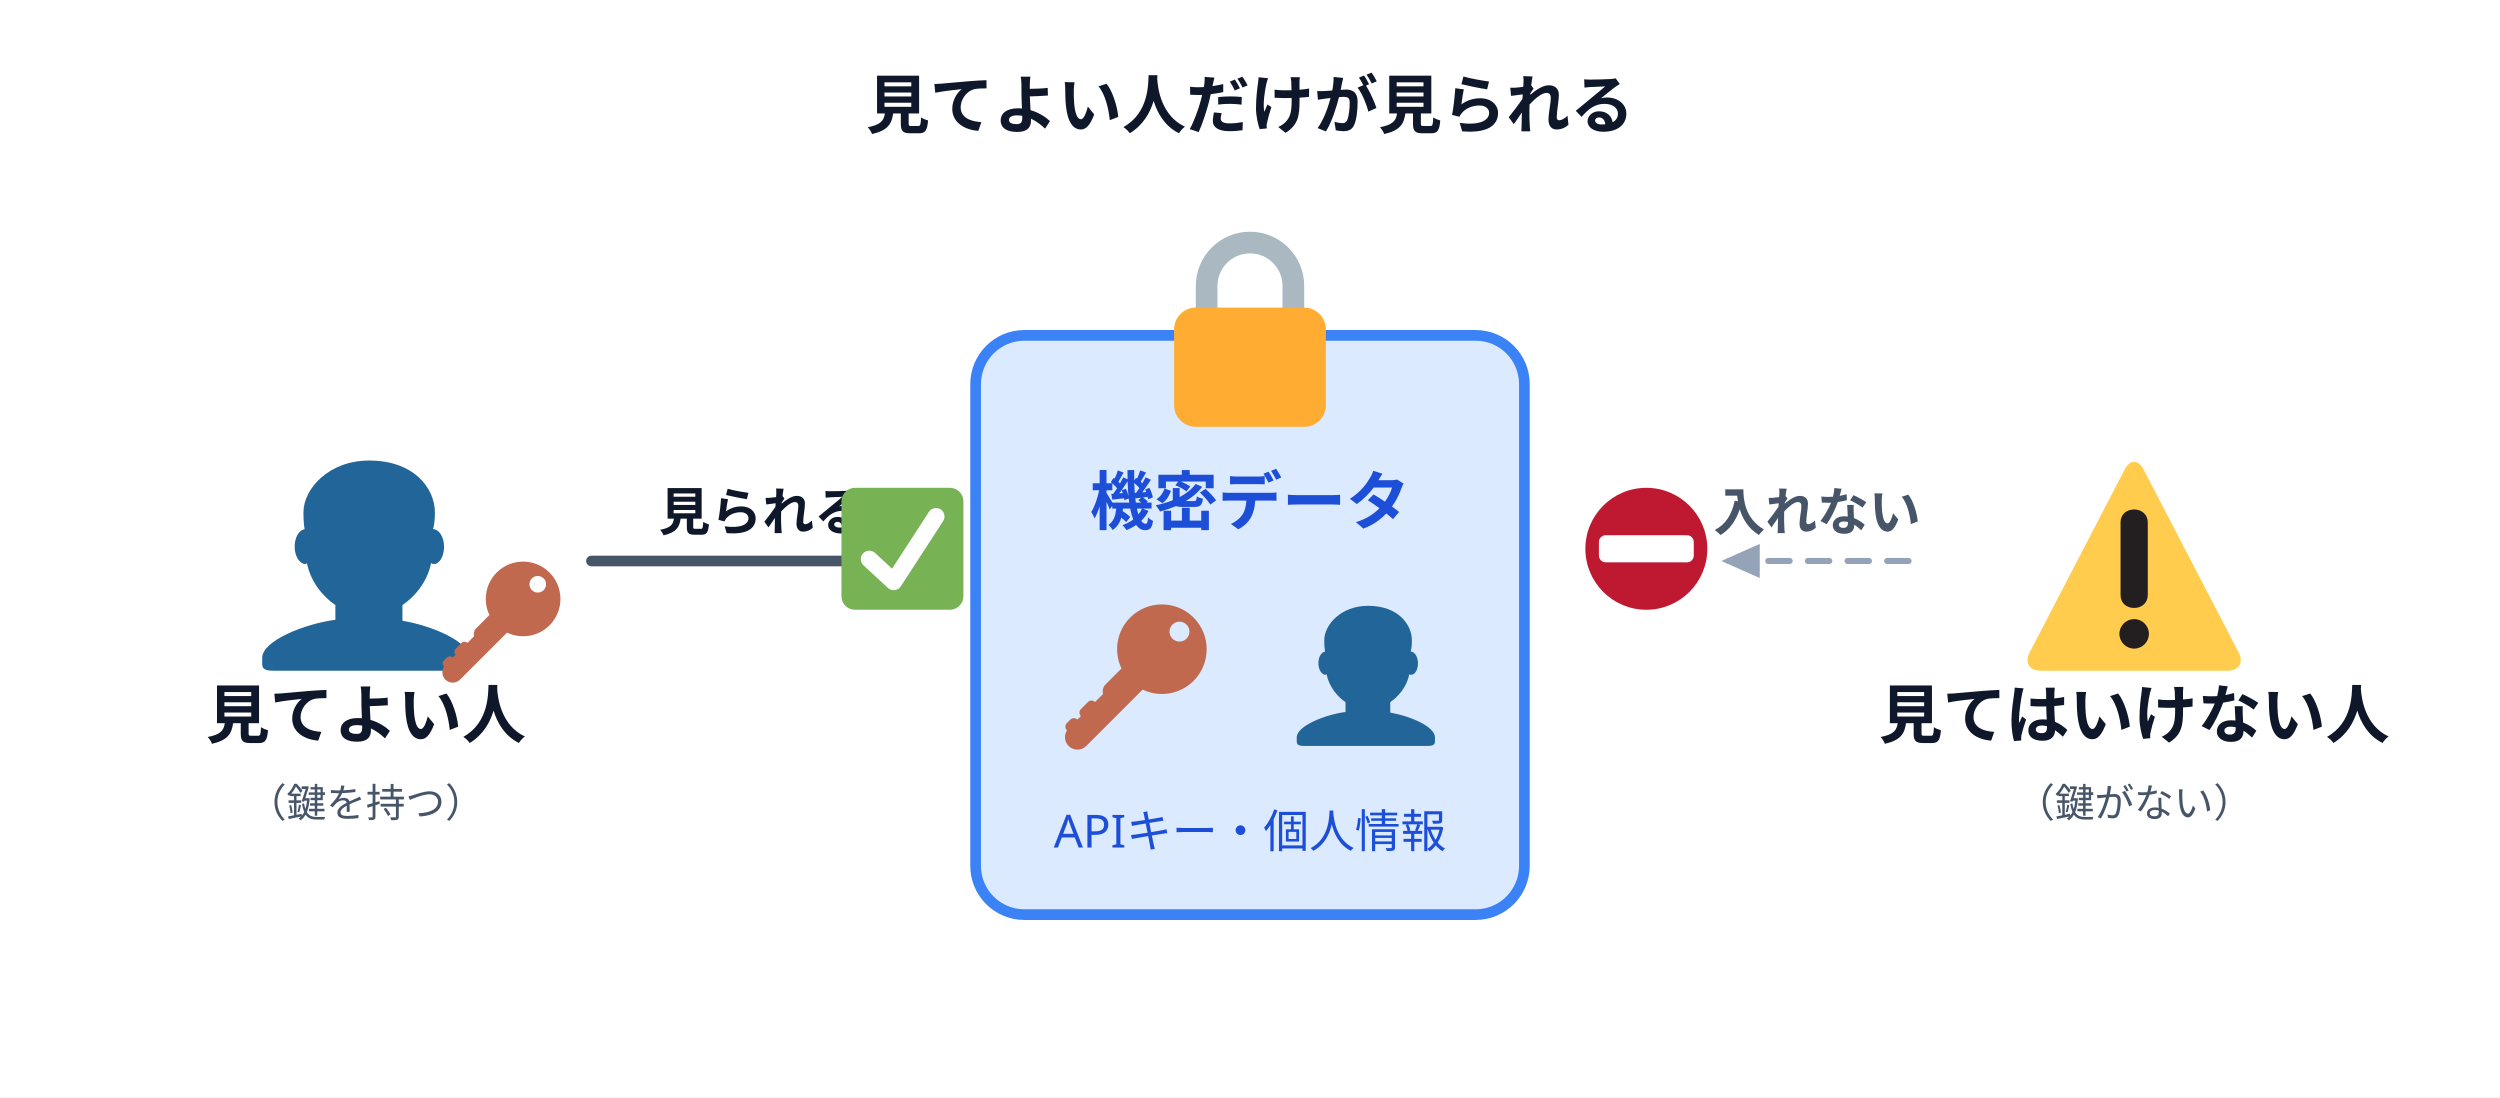
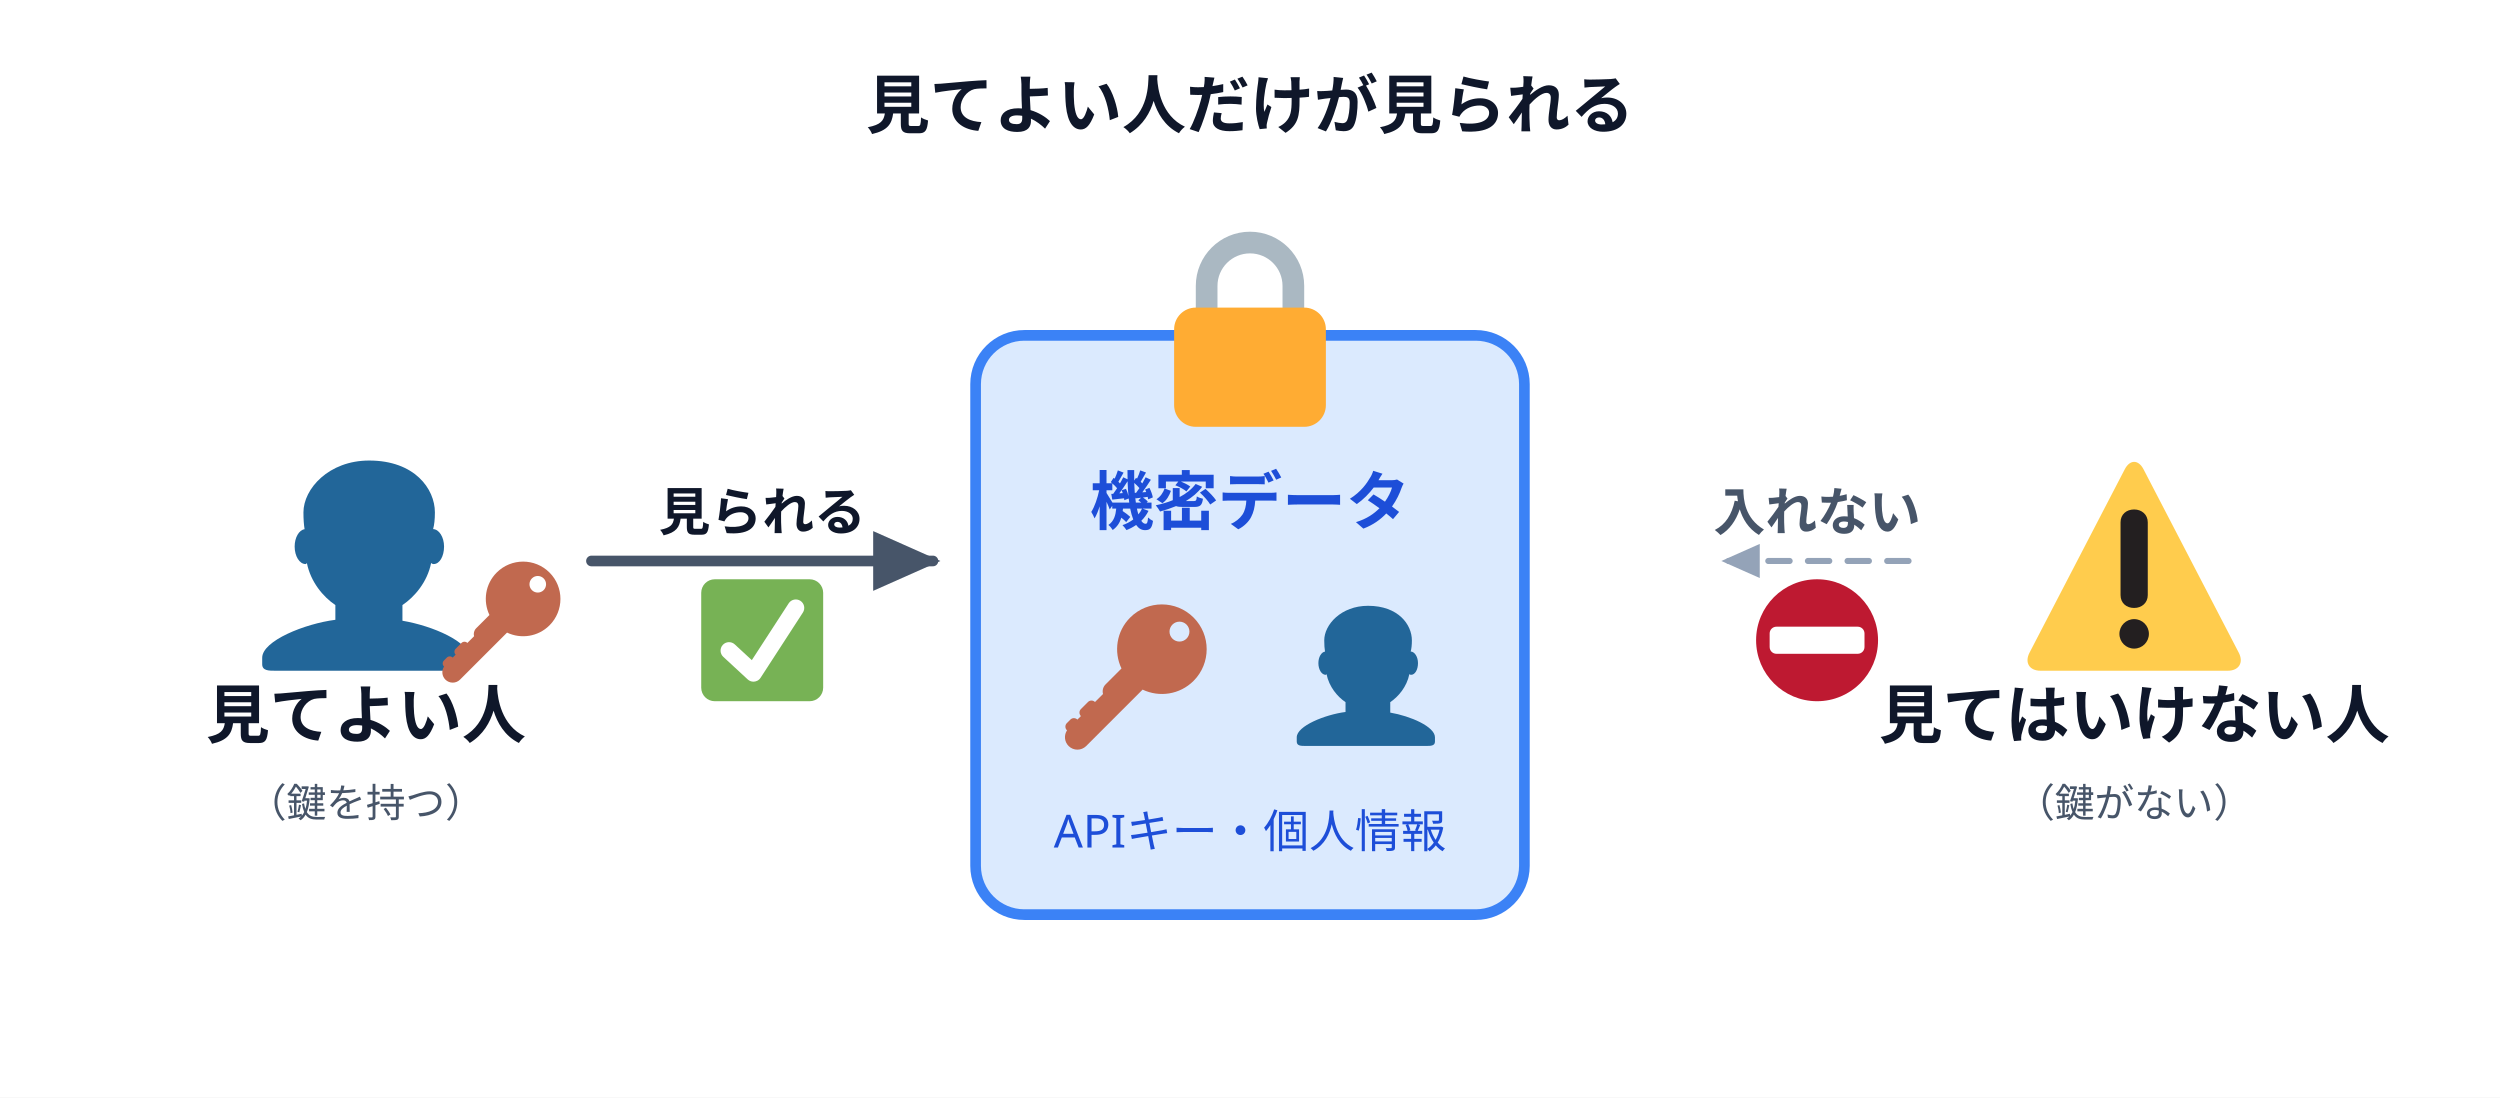
<svg xmlns="http://www.w3.org/2000/svg" width="820" height="360" viewBox="0 0 820 360" font-family="'Hiragino Sans','Noto Sans JP','Yu Gothic','Segoe UI',sans-serif">
  <defs>
    <marker id="aR" viewBox="0 0 10 10" refX="8" refY="5" markerWidth="7" markerHeight="7" orient="auto-start-reverse">
      <path d="M0 1 L9 5 L0 9 z" fill="#475569" />
    </marker>
    <marker id="aRsub" viewBox="0 0 10 10" refX="8" refY="5" markerWidth="7" markerHeight="7" orient="auto-start-reverse">
      <path d="M0 1 L9 5 L0 9 z" fill="#94a3b8" />
    </marker>
  </defs>
  <rect x="0" y="0" width="820" height="360" fill="#ffffff" />
  <text x="410" y="42" text-anchor="middle" font-size="21" fill="#0f172a" font-weight="700">見てよい人だけが見られる</text>
  <rect x="320" y="110" width="180" height="190" rx="16" fill="#dbeafe" stroke="#3b82f6" stroke-width="3.5" />
  <svg x="378.0" y="76" width="64" height="64" viewBox="0 0 36 36">
    <path fill="#AAB8C2" d="M18 0C12.477 0 8 4.477 8 10v10h4V10a6 6 0 0 1 12 0v10h4V10c0-5.523-4.477-10-10-10Z" />
    <path fill="#FFAC33" d="M32 32a4 4 0 0 1-4 4H8a4 4 0 0 1-4-4V18a4 4 0 0 1 4-4h20a4 4 0 0 1 4 4v14Z" />
  </svg>
  <text x="410.0" y="172" text-anchor="middle" font-size="21" fill="#1d4ed8" font-weight="700">機密データ</text>
  <svg x="348.0" y="198" width="48" height="48" viewBox="0 0 36 36">
    <path fill="#C1694F" d="M32.614 3.414C28.31-.89 21.332-.89 17.027 3.414c-3.391 3.392-4.098 8.439-2.144 12.535l-3.916 3.915c-.64.641-.841 1.543-.625 2.359l-1.973 1.972c-.479-.48-1.252-.48-1.731 0l-1.731 1.732c-.479.479-.479 1.253 0 1.732l-.867.864c-.479-.478-1.253-.478-1.731 0l-.866.867c-.479.479-.479 1.253 0 1.732.015.016.036.02.051.033-.794 1.189-.668 2.812.382 3.863 1.195 1.195 3.134 1.195 4.329 0L20.08 21.144c4.097 1.955 9.144 1.247 12.535-2.146 4.302-4.302 4.302-11.28-.001-15.584zm-1.731 5.195c-.957.956-2.509.956-3.464 0-.956-.956-.956-2.507 0-3.464.955-.956 2.507-.956 3.464 0 .956.957.956 2.508 0 3.464z" />
  </svg>
  <svg x="424.0" y="198" width="48" height="48" viewBox="0 0 36 36">
    <path fill="#269" d="M24 26.799v-2.566c2-1.348 4.08-3.779 4.703-6.896.186.103.206.17.413.17.991 0 1.709-1.287 1.709-2.873 0-1.562-.823-2.827-1.794-2.865.187-.674.293-1.577.293-2.735C29.324 5.168 26 .527 18.541.527c-6.629 0-10.777 4.641-10.777 8.507 0 1.123.069 2.043.188 2.755-.911.137-1.629 1.352-1.629 2.845 0 1.587.804 2.873 1.796 2.873.206 0 .025-.067.209-.17C8.952 20.453 11 22.885 13 24.232v2.414c-5 .645-12 3.437-12 6.23v1.061C1 35 2.076 35 3.137 35h29.725C33.924 35 35 35 35 33.938v-1.061c0-2.615-6-5.225-11-6.078z" />
  </svg>
  <text x="410.0" y="278" text-anchor="middle" font-size="15" fill="#1d4ed8" font-weight="400">APIキー・個人情報</text>
  <svg x="84" y="150" width="72" height="72" viewBox="0 0 36 36">
    <path fill="#269" d="M24 26.799v-2.566c2-1.348 4.08-3.779 4.703-6.896.186.103.206.17.413.17.991 0 1.709-1.287 1.709-2.873 0-1.562-.823-2.827-1.794-2.865.187-.674.293-1.577.293-2.735C29.324 5.168 26 .527 18.541.527c-6.629 0-10.777 4.641-10.777 8.507 0 1.123.069 2.043.188 2.755-.911.137-1.629 1.352-1.629 2.845 0 1.587.804 2.873 1.796 2.873.206 0 .025-.067.209-.17C8.952 20.453 11 22.885 13 24.232v2.414c-5 .645-12 3.437-12 6.23v1.061C1 35 2.076 35 3.137 35h29.725C33.924 35 35 35 35 33.938v-1.061c0-2.615-6-5.225-11-6.078z" />
  </svg>
  <svg x="144" y="184" width="40" height="40" viewBox="0 0 36 36">
    <path fill="#C1694F" d="M32.614 3.414C28.31-.89 21.332-.89 17.027 3.414c-3.391 3.392-4.098 8.439-2.144 12.535l-3.916 3.915c-.64.641-.841 1.543-.625 2.359l-1.973 1.972c-.479-.48-1.252-.48-1.731 0l-1.731 1.732c-.479.479-.479 1.253 0 1.732l-.867.864c-.479-.478-1.253-.478-1.731 0l-.866.867c-.479.479-.479 1.253 0 1.732.015.016.036.02.051.033-.794 1.189-.668 2.812.382 3.863 1.195 1.195 3.134 1.195 4.329 0L20.08 21.144c4.097 1.955 9.144 1.247 12.535-2.146 4.302-4.302 4.302-11.28-.001-15.584zm-1.731 5.195c-.957.956-2.509.956-3.464 0-.956-.956-.956-2.507 0-3.464.955-.956 2.507-.956 3.464 0 .956.957.956 2.508 0 3.464z" />
  </svg>
  <text x="120" y="242" text-anchor="middle" font-size="21" fill="#0f172a" font-weight="700">見てよい人</text>
  <text x="120" y="268" text-anchor="middle" font-size="13" fill="#475569" font-weight="400">（鍵を持つ）</text>
  <line x1="194" y1="184" x2="306" y2="184" stroke="#475569" stroke-width="3.5" stroke-linecap="round" stroke-linejoin="round" marker-end="url(#aR)" />
  <text x="250.0" y="174.0" text-anchor="middle" font-size="17" fill="#0f172a" font-weight="600">見られる</text>
-   <svg x="276" y="160" width="40" height="40" viewBox="0 0 36 36">
+   <svg x="230" y="190" width="40" height="40" viewBox="0 0 36 36">
    <path fill="#77B255" d="M36 32c0 2.209-1.791 4-4 4H4c-2.209 0-4-1.791-4-4V4c0-2.209 1.791-4 4-4h28c2.209 0 4 1.791 4 4v28z" />
    <path fill="#FFF" d="M29.28 6.362c-1.156-.751-2.704-.422-3.458.736L14.936 23.877l-5.029-4.65c-1.014-.938-2.596-.875-3.533.138-.937 1.014-.875 2.596.139 3.533l7.209 6.666c.48.445 1.09.665 1.696.665.673 0 1.534-.282 2.099-1.139.332-.506 12.5-19.27 12.5-19.27.751-1.159.421-2.707-.737-3.458z" />
  </svg>
  <svg x="664" y="150" width="72" height="72" viewBox="0 0 36 36">
    <path fill="#FFCC4D" d="M2.653 35C.811 35-.001 33.662.847 32.027L16.456 1.972c.849-1.635 2.238-1.635 3.087 0l15.609 30.056c.85 1.634.037 2.972-1.805 2.972H2.653z" />
    <path fill="#231F20" d="M15.583 28.953c0-1.333 1.085-2.418 2.419-2.418 1.333 0 2.418 1.085 2.418 2.418 0 1.334-1.086 2.419-2.418 2.419-1.334 0-2.419-1.085-2.419-2.419zm.186-18.293c0-1.302.961-2.108 2.232-2.108 1.241 0 2.233.837 2.233 2.108v11.938c0 1.271-.992 2.108-2.233 2.108-1.271 0-2.232-.807-2.232-2.108V10.66z" />
  </svg>
  <text x="700" y="242" text-anchor="middle" font-size="21" fill="#0f172a" font-weight="700">見てはいけない人</text>
  <text x="700" y="268" text-anchor="middle" font-size="13" fill="#475569" font-weight="400">（鍵がない）</text>
  <line x1="626" y1="184" x2="566" y2="184" stroke="#94a3b8" stroke-width="2.0" stroke-linecap="round" stroke-linejoin="round" stroke-dasharray="7 6" marker-end="url(#aRsub)" />
  <text x="596.0" y="174.0" text-anchor="middle" font-size="17" fill="#475569" font-weight="600">入れない</text>
-   <svg x="520" y="160" width="40" height="40" viewBox="0 0 36 36">
+   <svg x="576" y="190" width="40" height="40" viewBox="0 0 36 36">
    <path fill="#BE1931" d="M36 18c0 9.941-8.059 18-18 18S0 27.941 0 18 8.059 0 18 0s18 8.059 18 18z" />
    <path fill="#FFF" d="M32 20c0 1.104-.896 2-2 2H6c-1.104 0-2-.896-2-2v-4c0-1.104.896-2 2-2h24c1.104 0 2 .896 2 2v4z" />
  </svg>
</svg>
